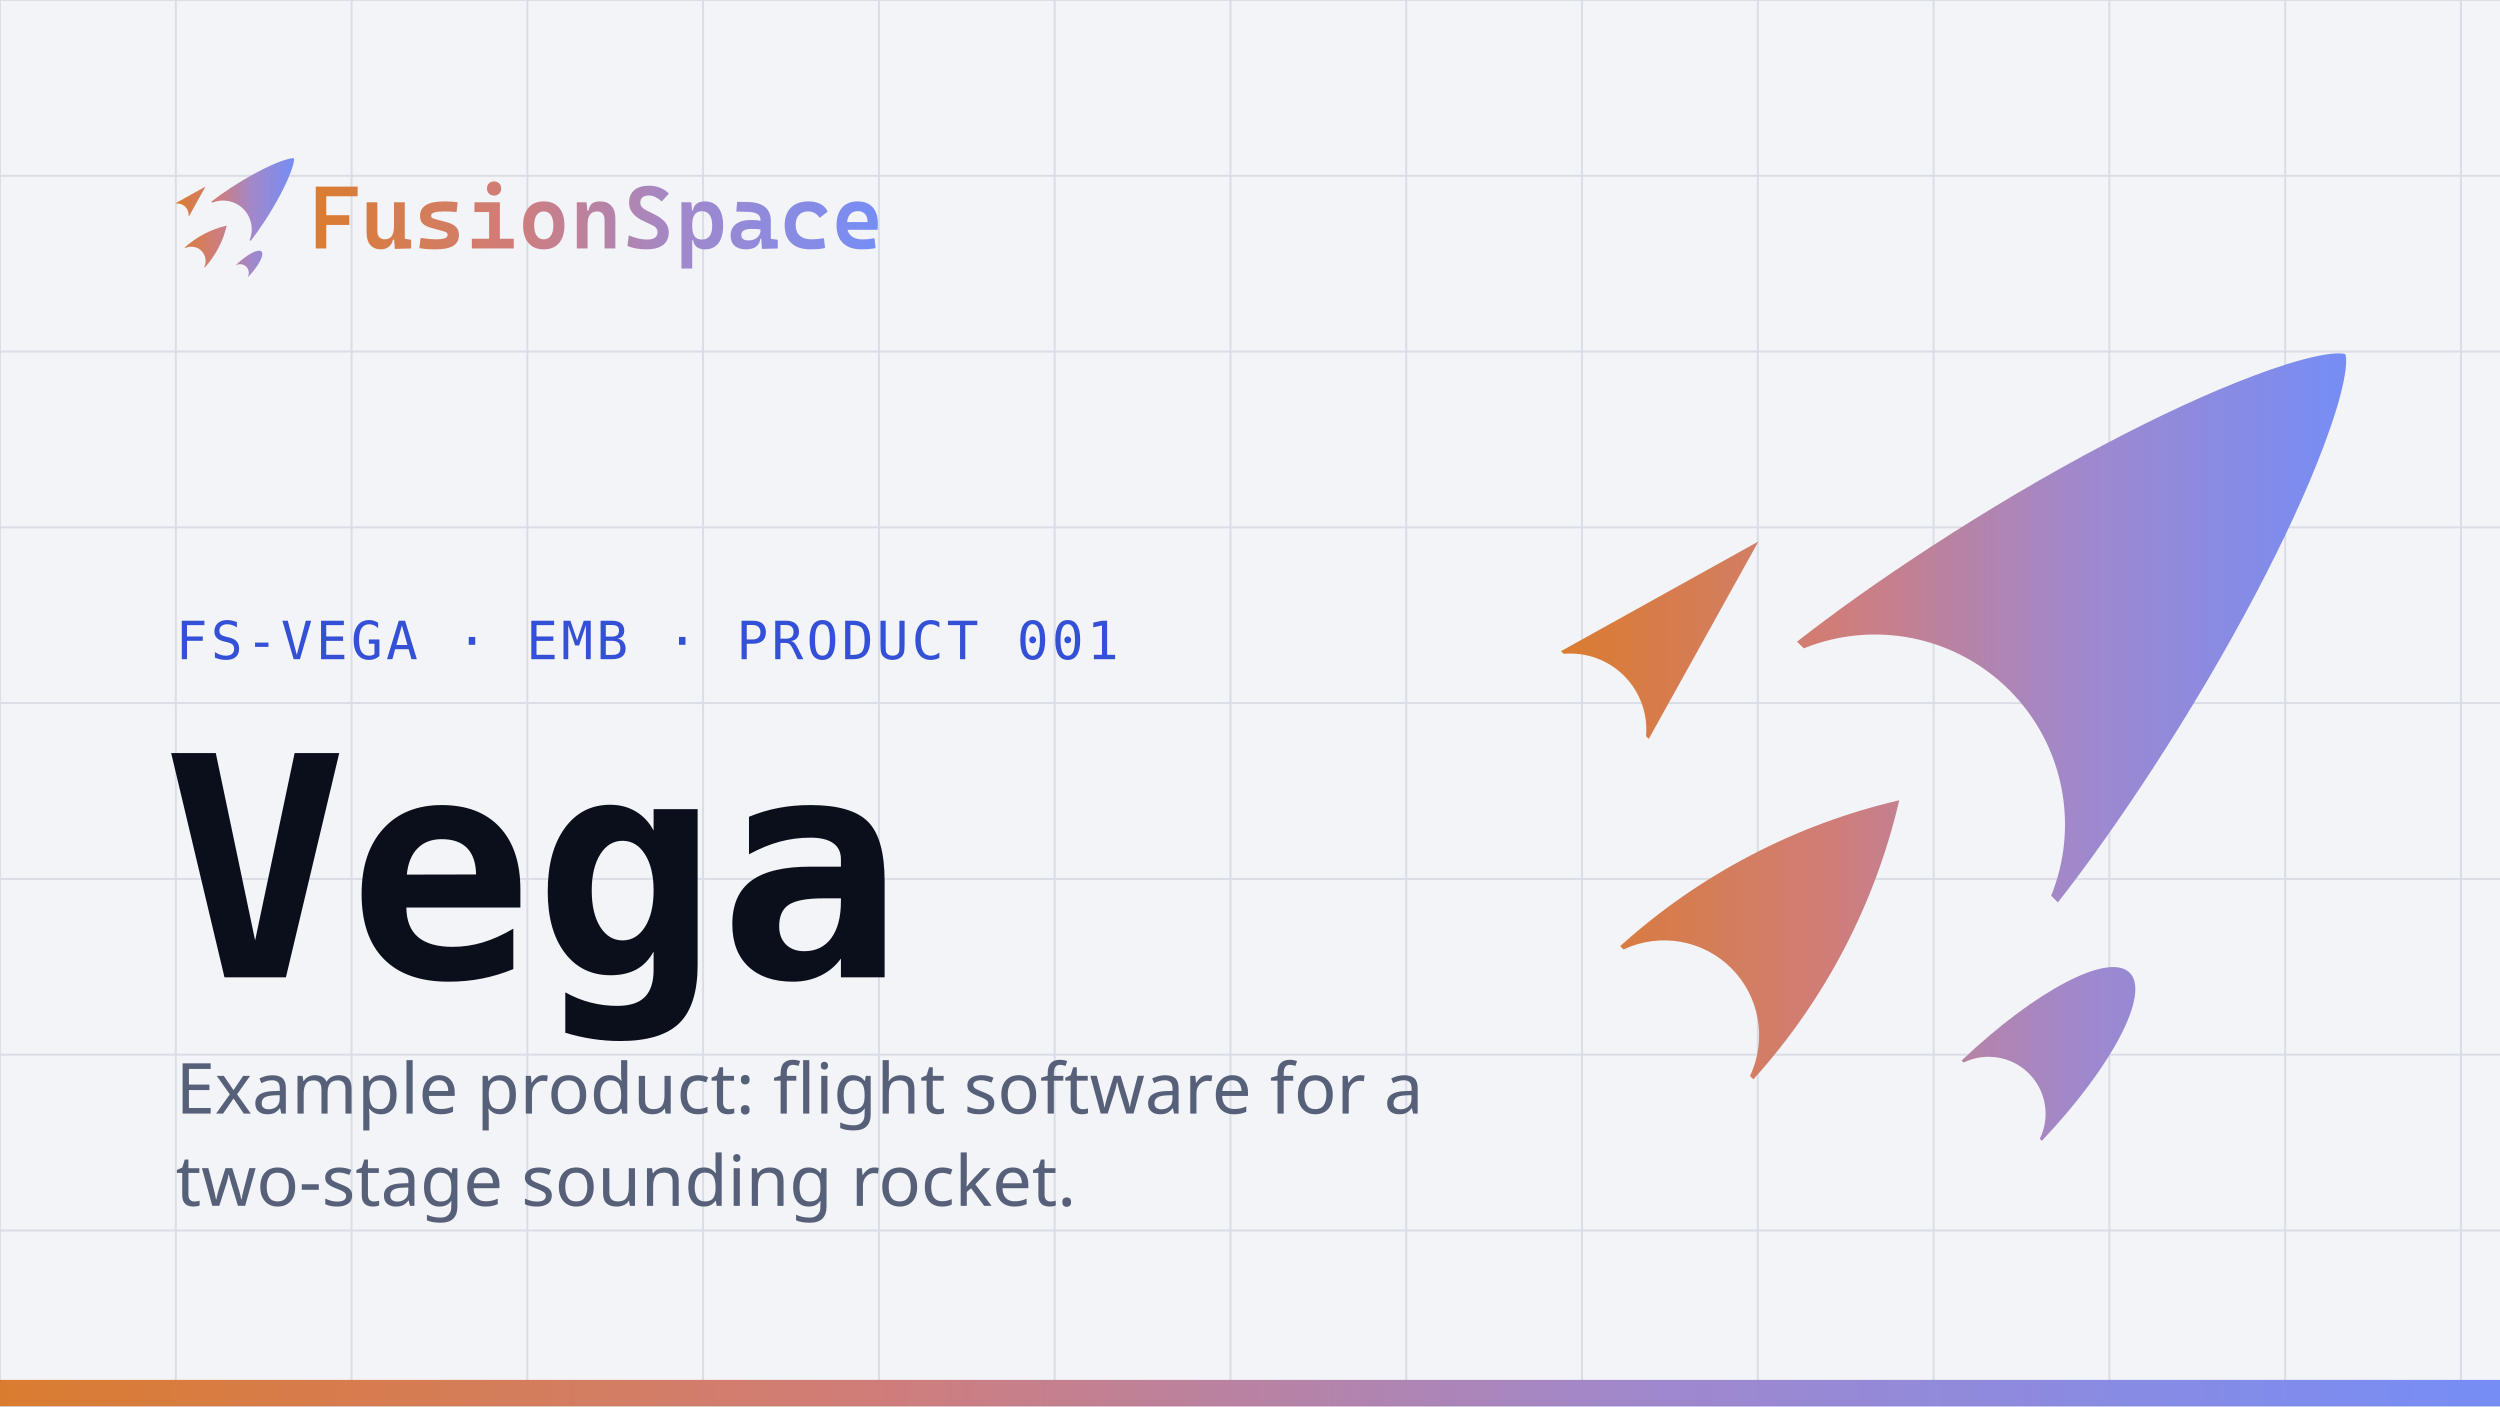
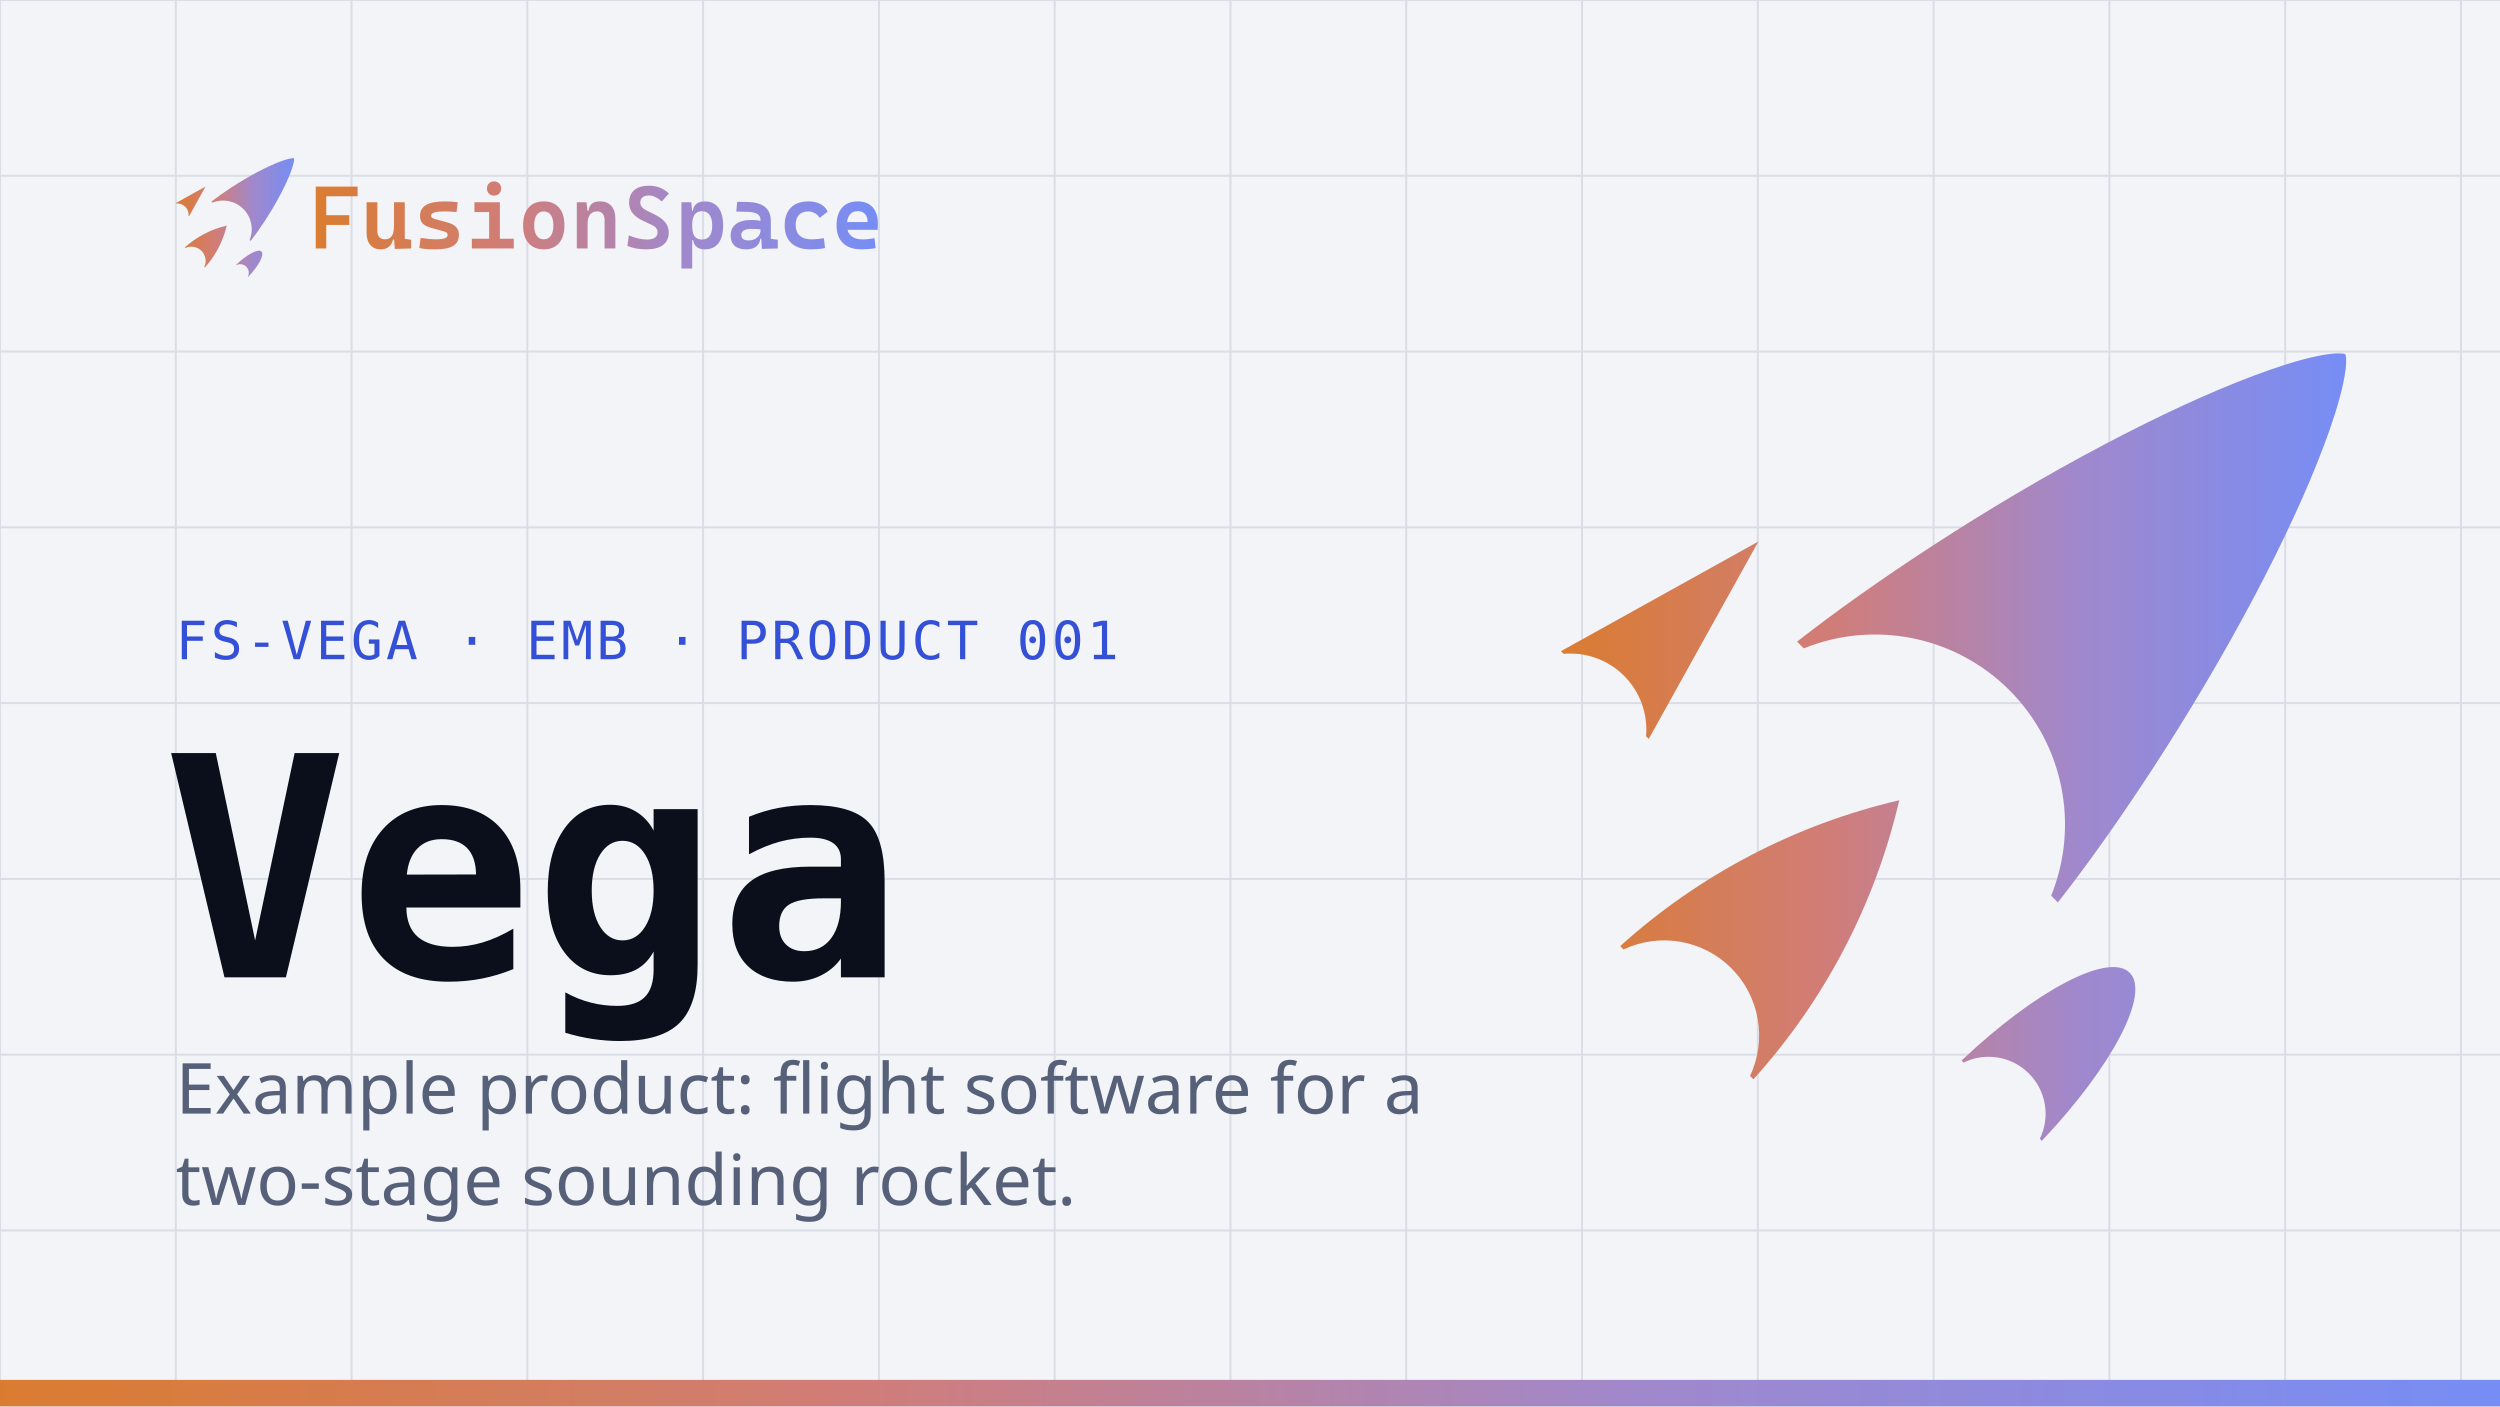
<svg xmlns="http://www.w3.org/2000/svg" width="1920" height="1080" viewBox="0 0 1920 1080" version="1.1">
  <defs id="defs">
    <linearGradient id="pb-strip" gradientUnits="userSpaceOnUse" x1="0" y1="0" x2="1920" y2="0">
      <stop offset="0.0" stop-color="#DA7C30" />
      <stop offset="0.35" stop-color="#D07D7A" />
      <stop offset="0.65" stop-color="#A188CB" />
      <stop offset="1.0" stop-color="#768DF5" />
    </linearGradient>
    <linearGradient id="pl-mg" gradientUnits="userSpaceOnUse" x1="0" y1="0" x2="114.668" y2="0">
      <stop offset="0.0" stop-color="#DA7C30" />
      <stop offset="0.35" stop-color="#D07D7A" />
      <stop offset="0.65" stop-color="#A188CB" />
      <stop offset="1.0" stop-color="#768DF5" />
    </linearGradient>
    <linearGradient id="pl-wg" gradientUnits="userSpaceOnUse" x1="135.668" y1="0" x2="680.485" y2="0">
      <stop offset="0.0" stop-color="#DA7C30" />
      <stop offset="0.35" stop-color="#D07D7A" />
      <stop offset="0.65" stop-color="#A188CB" />
      <stop offset="1.0" stop-color="#768DF5" />
    </linearGradient>
    <linearGradient id="pm-mg" gradientUnits="userSpaceOnUse" x1="0" y1="0" x2="199.422" y2="0">
      <stop offset="0.0" stop-color="#DA7C30" />
      <stop offset="0.35" stop-color="#D07D7A" />
      <stop offset="0.65" stop-color="#A188CB" />
      <stop offset="1.0" stop-color="#768DF5" />
    </linearGradient>
  </defs>
  <g id="layer-background">
    <rect width="1920" height="1080" fill="#F3F4F7" />
    <path d="M0,0V1080M135,0V1080M270,0V1080M405,0V1080M540,0V1080M675,0V1080M810,0V1080M945,0V1080M1080,0V1080M1215,0V1080M1350,0V1080M1485,0V1080M1620,0V1080M1755,0V1080M1890,0V1080M0,0H1920M0,135H1920M0,270H1920M0,405H1920M0,540H1920M0,675H1920M0,810H1920M0,945H1920M0,1080H1920" stroke="#D6DAE4" stroke-width="1.5" opacity="0.9" fill="none" />
    <rect x="0" y="1059.75" width="1920" height="20.25" fill="url(#pb-strip)" />
  </g>
  <g id="layer-brand">
    <g transform="translate(135 121.5) scale(0.792391)">
      <path fill="url(#pl-mg)" d="M49.4,65.267 A91.912,91.912 0 0 1 28.1,106.02 L27.609,105.529 A13.874,13.874 0 0 0 9.138,87.059 L8.648,86.568 A91.912,91.912 0 0 1 49.4,65.267 Z" />
      <path fill="url(#pl-mg)" d="M28.836,27.474 L12.816,56.31 L12.424,55.917 A11.099,11.099 0 0 0 0.392,43.886 L0,43.494 L28.836,27.474 Z" />
      <path fill="url(#pl-mg)" d="M83.048,90.452 A8.324,29.134 45 0 1 70.221,115 L69.927,114.706 A8.324,8.324 0 0 0 58.795,103.573 L58.5,103.279 A8.324,29.134 45 0 1 83.048,90.452 Z" />
      <path fill="url(#pl-mg)" d="M114.529,0.139 C114.596,0.206 114.647,0.551 114.66,0.82 C114.708,1.741 114.51,3.012 114.303,4.033 C113.71,6.967 112.634,10.223 111.404,13.495 C108.886,20.189 105.487,27.458 101.452,35.131 C92.22,52.684 80.843,69.636 72.564,80.19 L71.583,79.209 A27.747,27.747 0 0 0 35.459,43.085 L34.478,42.104 C45.032,33.824 61.983,22.447 79.536,13.216 C87.209,9.18 94.479,5.782 101.173,3.264 C104.444,2.034 107.7,0.957 110.634,0.364 C111.656,0.158 112.927,-0.04 113.848,0.007 C114.116,0.021 114.461,0.071 114.529,0.139 Z" />
      <path fill="url(#pl-wg)" d="M135.668 87.5V27.5H145.851V87.5ZM135.668 64.683V55.261H168.203V64.683ZM135.668 36.88V27.5H176.232V36.88ZM198.879 88.345Q192.203 88.345 188.57 84.141Q184.936 79.937 184.936 72.289V42.711H195.372V70.599Q195.372 74.444 197.316 76.535Q199.26 78.627 202.682 78.627Q207.077 78.627 209.295 75.521Q211.513 72.415 211.513 65.106L213.795 78.88H210.541Q209.485 83.444 206.422 85.894Q203.358 88.345 198.879 88.345ZM212.274 87.923 211.513 77.19V69.331H221.95V78.12L228.119 79.049V87.5ZM211.513 74.824V42.711H221.95V72.289ZM251.781 88.345Q246.668 88.345 242.865 88.028Q239.063 87.711 236.063 87.077L237.288 77.275Q242.232 77.951 245.781 78.289Q249.33 78.627 251.781 78.627Q257.95 78.627 260.717 77.613Q263.485 76.599 263.485 74.401Q263.485 73.007 262.682 72.246Q261.879 71.486 260.147 71.021L247.26 67.43Q241.936 65.951 239.337 63.352Q236.739 60.754 236.739 56.021Q236.739 48.754 242.633 45.31Q248.527 41.866 260.992 41.866Q264.034 41.866 267.013 42.077Q269.992 42.289 273.246 42.711L272.147 52.176Q268.471 51.838 265.703 51.711Q262.936 51.585 260.739 51.585Q253.767 51.585 250.619 52.556Q247.471 53.528 247.471 55.683Q247.471 57.12 248.401 57.796Q249.33 58.472 251.274 58.979L262.091 61.894Q268.386 63.5 271.408 66.415Q274.429 69.331 274.429 74.359Q274.429 81.542 268.915 84.944Q263.401 88.345 251.781 88.345ZM303.71 87.5V45.246H314.105V87.5ZM286.936 87.5V78.035H304.556V87.5ZM313.26 87.5V78.035H327.584V87.5ZM289.471 52.176V42.711H314.105V52.176ZM308.485 36.246Q305.485 36.246 303.541 34.303Q301.598 32.359 301.598 29.359Q301.598 26.359 303.541 24.415Q305.485 22.472 308.485 22.472Q311.485 22.472 313.429 24.415Q315.372 26.359 315.372 29.359Q315.372 32.359 313.429 34.303Q311.485 36.246 308.485 36.246ZM356.654 88.345Q347.147 88.345 341.886 82.261Q336.626 76.176 336.626 65.106Q336.626 53.993 341.886 47.93Q347.147 41.866 356.654 41.866Q366.203 41.866 371.443 47.93Q376.682 53.993 376.682 65.106Q376.682 76.176 371.443 82.261Q366.203 88.345 356.654 88.345ZM356.654 78.627Q361.133 78.627 363.541 75.099Q365.95 71.57 365.95 65.106Q365.95 58.599 363.52 55.092Q361.091 51.585 356.654 51.585Q352.217 51.585 349.788 55.092Q347.358 58.599 347.358 65.106Q347.358 71.57 349.788 75.099Q352.217 78.627 356.654 78.627ZM415.598 87.5V60.035Q415.598 55.979 413.739 53.782Q411.879 51.585 408.499 51.585Q399.119 51.585 399.119 64.007L396.499 50.824H400.133Q400.64 46.303 403.281 44.085Q405.922 41.866 411.161 41.866Q418.26 41.866 422.147 46.176Q426.034 50.486 426.034 58.345V87.5ZM388.682 87.5V42.711H398.063L399.119 52.176V87.5ZM455.992 88.345Q450.879 88.345 446.21 87.5Q441.541 86.655 437.739 85.049L439.091 74.782Q443.739 76.768 448.217 77.803Q452.696 78.838 456.668 78.838Q461.739 78.838 464.337 77.042Q466.936 75.246 466.936 71.782Q466.936 67.261 461.781 64.894L452.443 60.458Q446.147 57.5 442.746 53.148Q439.344 48.796 439.344 43.134Q439.344 35.275 444.351 30.965Q449.358 26.655 458.527 26.655Q464.274 26.655 469.112 28.535Q473.95 30.415 477.964 34.218L470.992 41.908Q467.739 39.035 464.675 37.577Q461.612 36.12 458.57 36.12Q454.598 36.12 452.401 37.915Q450.203 39.711 450.203 43.134Q450.203 45.5 451.703 47.296Q453.203 49.092 456.034 50.528L464.443 54.711Q470.908 57.923 474.351 62.127Q477.795 66.331 477.795 71.824Q477.795 79.894 472.239 84.12Q466.682 88.345 455.992 88.345ZM490.091 106.937V42.711H499.682L500.527 52.176V106.937ZM512.781 88.345Q507.922 88.345 504.964 86.063Q502.006 83.782 501.415 79.387H497.485L500.527 65.739Q500.527 72.415 502.788 75.627Q505.048 78.838 510.077 78.838Q514.936 78.838 517.429 75.415Q519.922 71.993 519.922 65.317Q519.922 58.556 517.386 54.965Q514.851 51.373 510.077 51.373Q505.344 51.373 502.936 54.606Q500.527 57.838 500.527 64.514L497.739 50.824H501.119Q501.837 46.43 504.71 44.148Q507.584 41.866 512.739 41.866Q521.316 41.866 525.901 47.908Q530.485 53.951 530.485 65.317Q530.485 76.514 525.901 82.43Q521.316 88.345 512.781 88.345ZM568.091 87.923 567.288 74.655 566.696 69.669V59.782Q566.696 55.852 563.612 54.014Q560.527 52.176 554.401 52.007L543.246 51.711L544.091 42.289L553.556 42.415Q565.302 42.585 571.006 47.211Q576.71 51.838 576.71 60.711V78.12L583.471 79.049V87.5ZM552.668 88.345Q545.57 88.345 541.661 84.88Q537.753 81.415 537.753 75.077Q537.753 67.725 542.992 63.796Q548.232 59.866 557.823 59.866Q561.626 59.866 564.499 60.289Q567.372 60.711 569.992 61.599L568.133 69.373Q565.386 68.739 563.02 68.634Q560.654 68.528 558.077 68.528Q548.105 68.528 548.105 74.401Q548.105 76.979 549.858 78.331Q551.612 79.683 554.95 79.683Q558.837 79.683 561.457 78.268Q564.077 76.852 565.386 74.676Q566.696 72.5 566.696 70.176V66.542L568.725 78.035H565.133L566.612 76.683Q566.527 80.57 564.816 83.169Q563.105 85.768 560.02 87.056Q556.936 88.345 552.668 88.345ZM615.034 88.345Q603.119 88.345 596.633 82.324Q590.147 76.303 590.147 65.021Q590.147 54.035 596.147 47.951Q602.147 41.866 613.302 41.866Q620.105 41.866 624.943 44.465Q629.781 47.063 631.809 51.796L624.077 57.838Q622.217 54.838 619.323 53.211Q616.429 51.585 612.964 51.585Q607.217 51.585 604.006 54.965Q600.795 58.345 600.795 64.599Q600.795 71.444 604.746 75.035Q608.696 78.627 616.048 78.627Q619.133 78.627 622.196 78.331Q625.26 78.035 628.175 77.528L629.274 87.077Q625.851 87.838 622.175 88.092Q618.499 88.345 615.034 88.345ZM664.556 88.345Q653.02 88.345 646.725 82.324Q640.429 76.303 640.429 65.021Q640.429 54.035 645.774 47.951Q651.119 41.866 660.837 41.866Q670.217 41.866 675.351 47.444Q680.485 53.021 680.485 63.627Q680.485 66.711 680.232 69.415H647.95V61.894H670.513Q670.513 56.782 667.978 54.035Q665.443 51.289 660.922 51.289Q655.978 51.289 653.232 54.754Q650.485 58.218 650.485 64.599Q650.485 71.486 654.415 75.099Q658.344 78.711 665.57 78.711Q668.527 78.711 671.379 78.394Q674.232 78.077 677.189 77.528L678.288 87.162Q674.147 87.923 670.682 88.134Q667.217 88.345 664.556 88.345Z" />
    </g>
    <g transform="translate(1198.823 271.35) scale(3.024)">
      <path fill="url(#pm-mg)" d="M85.914,113.508 A159.848,159.848 0 0 1 48.869,184.382 L48.016,183.529 A24.128,24.128 0 0 0 15.893,151.406 L15.04,150.553 A159.848,159.848 0 0 1 85.914,113.508 Z" />
      <path fill="url(#pm-mg)" d="M50.149,47.781 L22.289,97.93 L21.606,97.248 A19.302,19.302 0 0 0 0.682,76.324 L0,75.642 L50.149,47.781 Z" />
      <path fill="url(#pm-mg)" d="M144.432,157.307 A14.477,50.669 45 0 1 122.124,200 L121.612,199.488 A14.477,14.477 0 0 0 102.251,180.127 L101.74,179.615 A14.477,50.669 45 0 1 144.432,157.307 Z" />
      <path fill="url(#pm-mg)" d="M199.181,0.241 C199.298,0.359 199.385,0.959 199.41,1.426 C199.492,3.027 199.147,5.238 198.788,7.014 C197.757,12.117 195.885,17.78 193.745,23.469 C189.367,35.111 183.456,47.753 176.438,61.098 C160.383,91.625 140.597,121.106 126.198,139.461 L124.492,137.755 A48.256,48.256 0 0 0 61.667,74.93 L59.961,73.224 C78.316,58.825 107.797,39.039 138.324,22.984 C151.669,15.965 164.31,10.055 175.953,5.676 C181.642,3.537 187.305,1.665 192.407,0.634 C194.184,0.275 196.395,-0.07 197.996,0.012 C198.463,0.036 199.063,0.124 199.181,0.241 Z" />
    </g>
  </g>
  <g id="layer-text-edit-me">
    <text x="135" y="506.25" text-anchor="start" fill="#3350D6" style="font-family:'Cascadia Mono',monospace;font-weight:400;font-size:40.5px;letter-spacing:2.531px">FS-VEGA · EMB · PRODUCT 001</text>
    <text x="124.875" y="750.6" text-anchor="start" fill="#0B0F1C" style="font-family:'Cascadia Mono',monospace;font-weight:600;font-size:236.25px">Vega</text>
    <text x="135" y="855.225" text-anchor="start" fill="#566079" style="font-family:Archivo,sans-serif;font-weight:400;font-size:54px">Example product: flight software for a</text>
-     <text x="135" y="926.1" text-anchor="start" fill="#566079" style="font-family:Archivo,sans-serif;font-weight:400;font-size:54px">two-stage sounding rocket.</text>
+     <text x="135" y="925.425" text-anchor="start" fill="#566079" style="font-family:Archivo,sans-serif;font-weight:400;font-size:54px">two-stage sounding rocket.</text>
  </g>
</svg>
